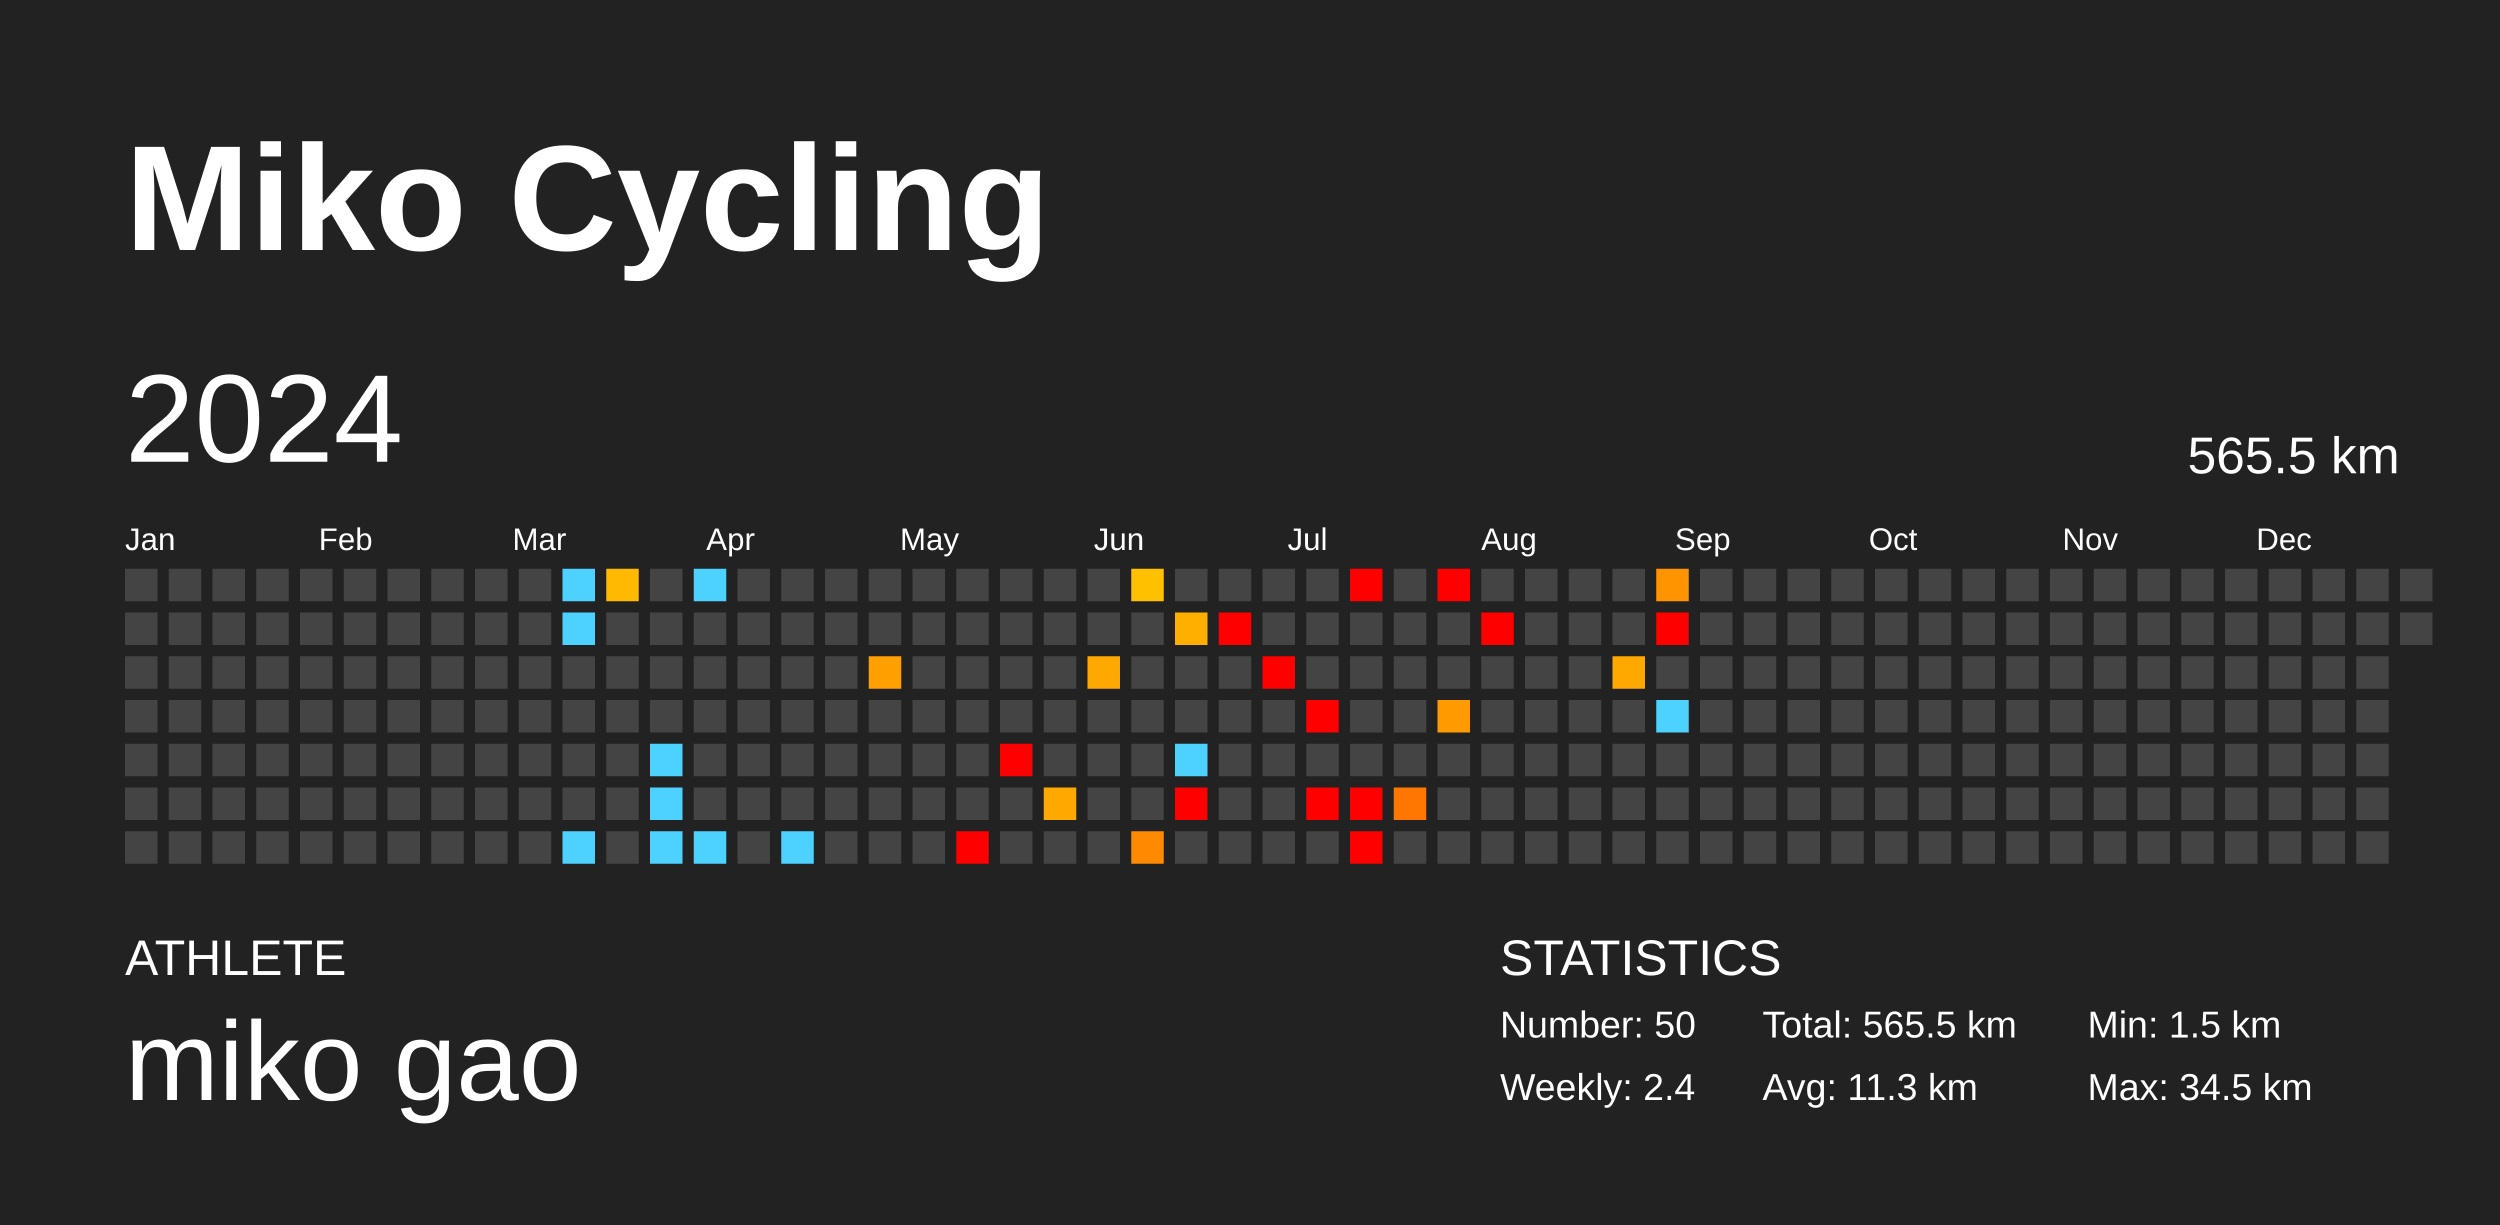
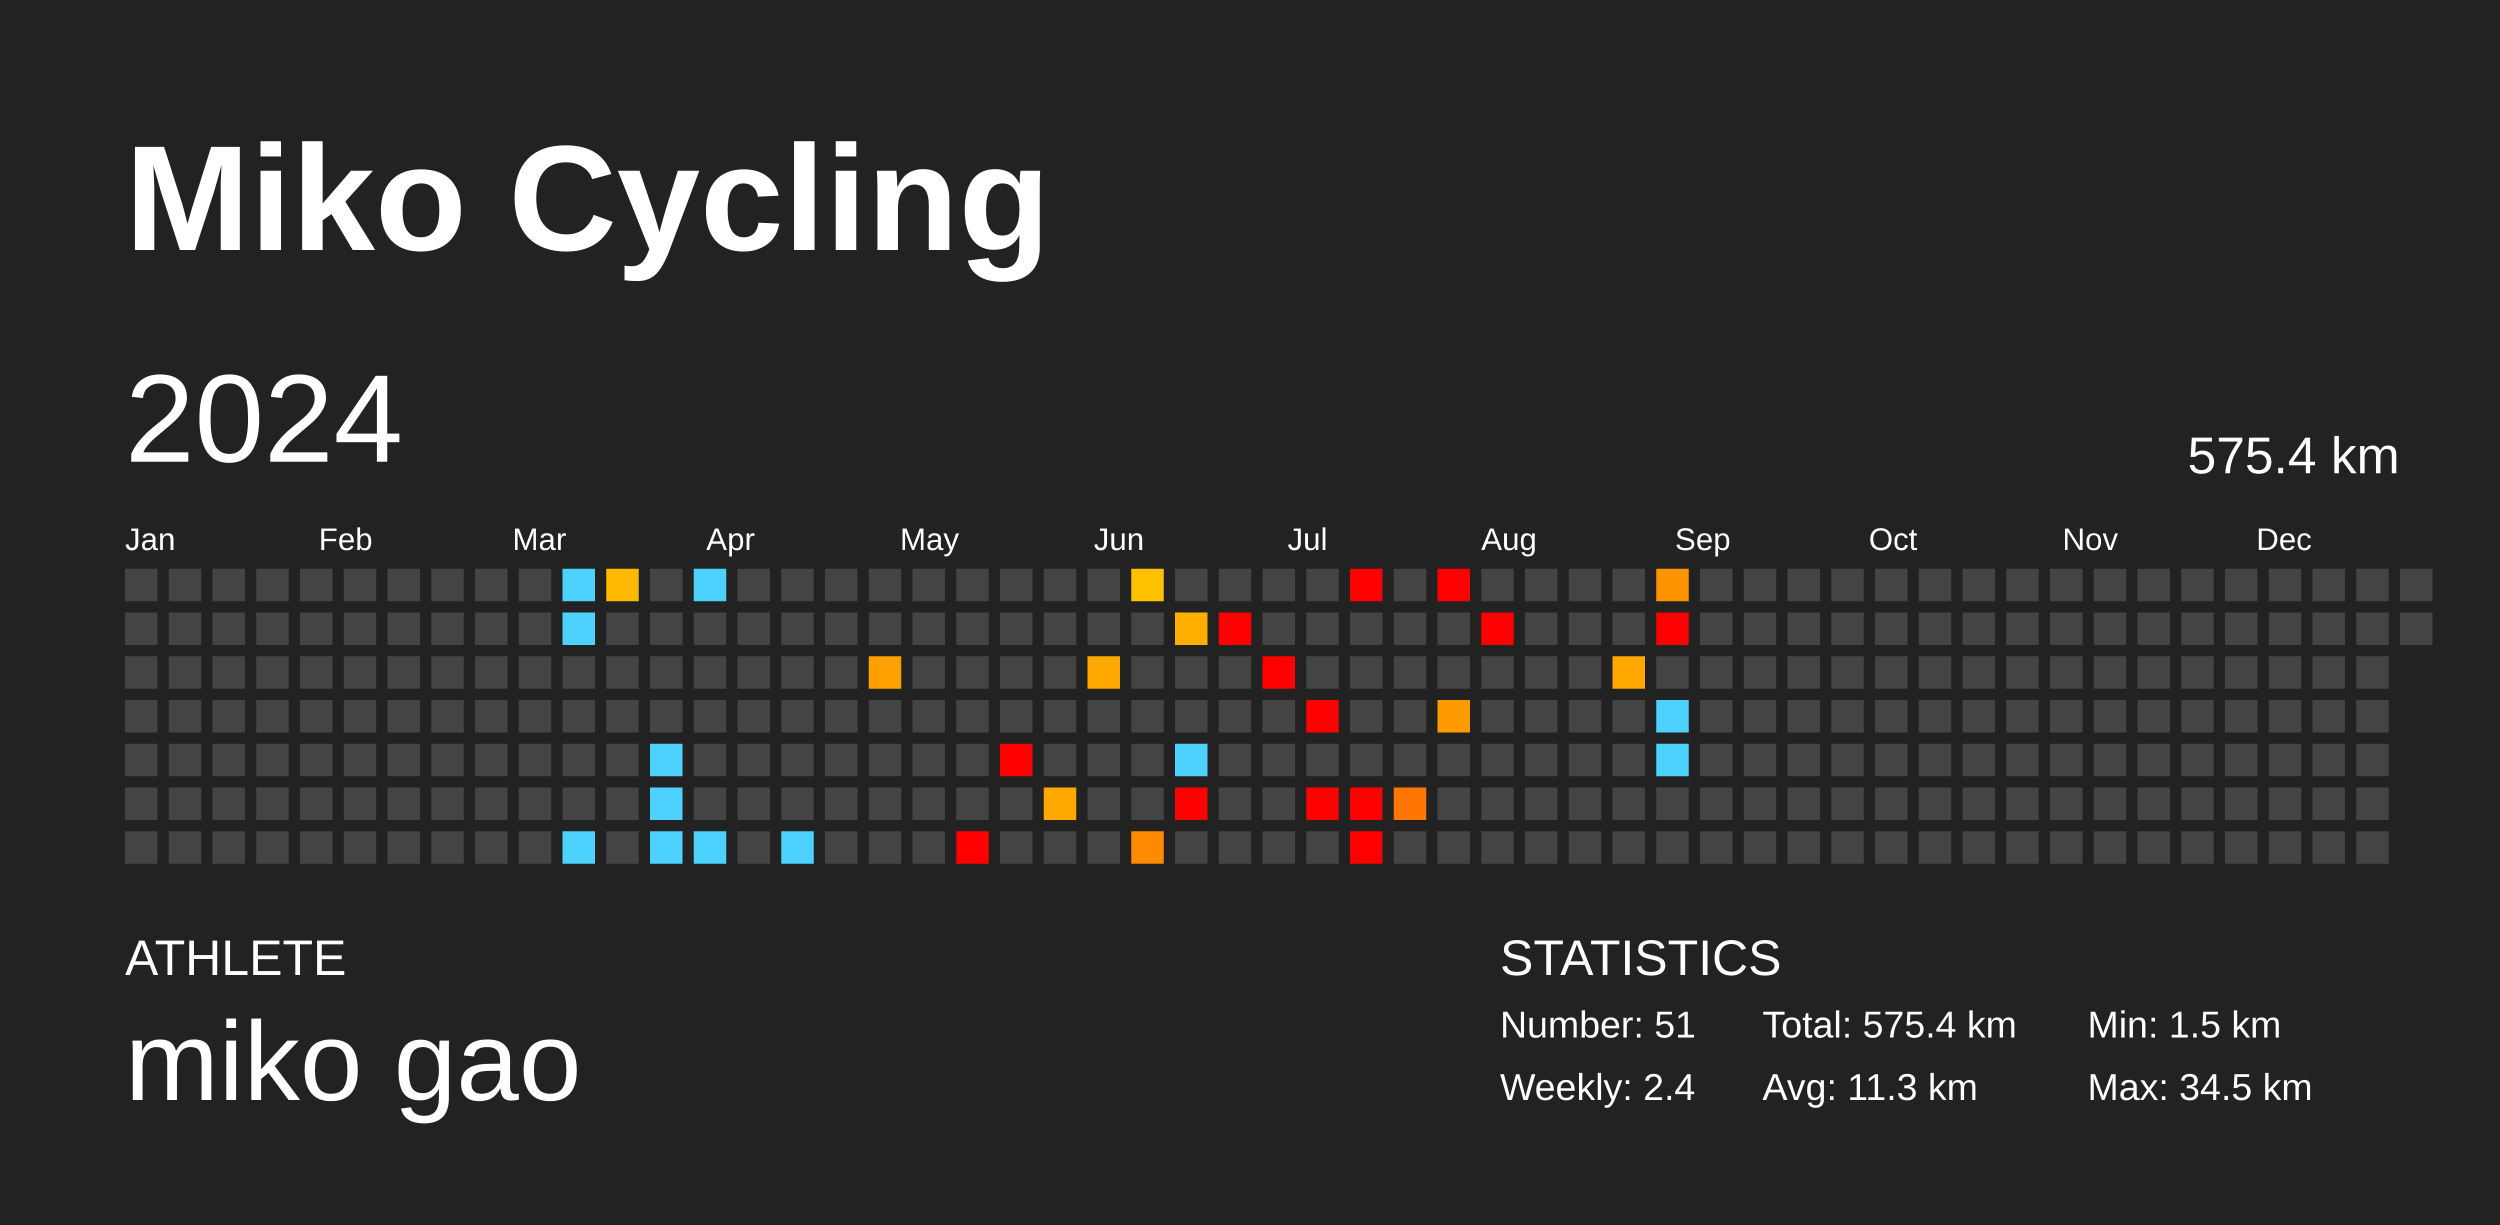
<svg xmlns="http://www.w3.org/2000/svg" baseProfile="full" height="98mm" version="1.1" viewBox="0,0,200,98" width="200mm">
  <defs />
  <rect fill="#222222" height="98" width="200" x="0" y="0" />
  <text fill="#FFFFFF" style="font-size:12px; font-family:Arial; font-weight:bold;" x="10" y="20">Miko Cycling</text>
  <text fill="#FFFFFF" style="font-size:4px; font-family:Arial" x="10" y="78">ATHLETE</text>
  <text fill="#FFFFFF" style="font-size:9px; font-family:Arial" x="10" y="88">miko gao</text>
  <text fill="#FFFFFF" style="font-size:4px; font-family:Arial" x="120" y="78">STATISTICS</text>
-   <text fill="#FFFFFF" style="font-size:3px; font-family:Arial" x="120" y="83">Number: 50</text>
+   <text fill="#FFFFFF" style="font-size:3px; font-family:Arial" x="120" y="83">Number: 51</text>
  <text fill="#FFFFFF" style="font-size:3px; font-family:Arial" x="120" y="88">Weekly: 2.4</text>
-   <text fill="#FFFFFF" style="font-size:3px; font-family:Arial" x="141" y="83">Total: 565.5 km</text>
+   <text fill="#FFFFFF" style="font-size:3px; font-family:Arial" x="141" y="83">Total: 575.4 km</text>
  <text fill="#FFFFFF" style="font-size:3px; font-family:Arial" x="141" y="88">Avg: 11.3 km</text>
  <text fill="#FFFFFF" style="font-size:3px; font-family:Arial" x="167" y="83">Min: 1.5 km</text>
  <text fill="#FFFFFF" style="font-size:3px; font-family:Arial" x="167" y="88">Max: 34.5 km</text>
  <text dominant-baseline="hanging" fill="#FFFFFF" style="font-size:10.0px; font-family:Arial;" x="10" y="30">2024</text>
-   <text dominant-baseline="hanging" fill="#FFFFFF" style="font-size:4.125px; font-family:Arial;" x="175" y="35">565.5 km</text>
+   <text dominant-baseline="hanging" fill="#FFFFFF" style="font-size:4.125px; font-family:Arial;" x="175" y="35">575.4 km</text>
  <text fill="#FFFFFF" style="font-size:2.5px; font-family:Arial" x="10.0" y="44">Jan</text>
  <text fill="#FFFFFF" style="font-size:2.5px; font-family:Arial" x="25.5" y="44">Feb</text>
  <text fill="#FFFFFF" style="font-size:2.5px; font-family:Arial" x="41.0" y="44">Mar</text>
  <text fill="#FFFFFF" style="font-size:2.5px; font-family:Arial" x="56.5" y="44">Apr</text>
  <text fill="#FFFFFF" style="font-size:2.5px; font-family:Arial" x="72.0" y="44">May</text>
  <text fill="#FFFFFF" style="font-size:2.5px; font-family:Arial" x="87.5" y="44">Jun</text>
  <text fill="#FFFFFF" style="font-size:2.5px; font-family:Arial" x="103.0" y="44">Jul</text>
  <text fill="#FFFFFF" style="font-size:2.5px; font-family:Arial" x="118.5" y="44">Aug</text>
  <text fill="#FFFFFF" style="font-size:2.5px; font-family:Arial" x="134.0" y="44">Sep</text>
  <text fill="#FFFFFF" style="font-size:2.5px; font-family:Arial" x="149.5" y="44">Oct</text>
  <text fill="#FFFFFF" style="font-size:2.5px; font-family:Arial" x="165.0" y="44">Nov</text>
  <text fill="#FFFFFF" style="font-size:2.5px; font-family:Arial" x="180.5" y="44">Dec</text>
  <rect fill="#444444" height="2.6" width="2.6" x="10.0" y="45.5" />
  <rect fill="#444444" height="2.6" width="2.6" x="10.0" y="49.0" />
  <rect fill="#444444" height="2.6" width="2.6" x="10.0" y="52.5" />
  <rect fill="#444444" height="2.6" width="2.6" x="10.0" y="56.0" />
  <rect fill="#444444" height="2.6" width="2.6" x="10.0" y="59.5" />
  <rect fill="#444444" height="2.6" width="2.6" x="10.0" y="63.0" />
  <rect fill="#444444" height="2.6" width="2.6" x="10.0" y="66.5" />
  <rect fill="#444444" height="2.6" width="2.6" x="13.5" y="45.5" />
  <rect fill="#444444" height="2.6" width="2.6" x="13.5" y="49.0" />
  <rect fill="#444444" height="2.6" width="2.6" x="13.5" y="52.5" />
  <rect fill="#444444" height="2.6" width="2.6" x="13.5" y="56.0" />
  <rect fill="#444444" height="2.6" width="2.6" x="13.5" y="59.5" />
  <rect fill="#444444" height="2.6" width="2.6" x="13.5" y="63.0" />
  <rect fill="#444444" height="2.6" width="2.6" x="13.5" y="66.5" />
  <rect fill="#444444" height="2.6" width="2.6" x="17.0" y="45.5" />
  <rect fill="#444444" height="2.6" width="2.6" x="17.0" y="49.0" />
  <rect fill="#444444" height="2.6" width="2.6" x="17.0" y="52.5" />
  <rect fill="#444444" height="2.6" width="2.6" x="17.0" y="56.0" />
  <rect fill="#444444" height="2.6" width="2.6" x="17.0" y="59.5" />
  <rect fill="#444444" height="2.6" width="2.6" x="17.0" y="63.0" />
  <rect fill="#444444" height="2.6" width="2.6" x="17.0" y="66.5" />
  <rect fill="#444444" height="2.6" width="2.6" x="20.5" y="45.5" />
  <rect fill="#444444" height="2.6" width="2.6" x="20.5" y="49.0" />
  <rect fill="#444444" height="2.6" width="2.6" x="20.5" y="52.5" />
  <rect fill="#444444" height="2.6" width="2.6" x="20.5" y="56.0" />
  <rect fill="#444444" height="2.6" width="2.6" x="20.5" y="59.5" />
  <rect fill="#444444" height="2.6" width="2.6" x="20.5" y="63.0" />
  <rect fill="#444444" height="2.6" width="2.6" x="20.5" y="66.5" />
  <rect fill="#444444" height="2.6" width="2.6" x="24.0" y="45.5" />
  <rect fill="#444444" height="2.6" width="2.6" x="24.0" y="49.0" />
  <rect fill="#444444" height="2.6" width="2.6" x="24.0" y="52.5" />
  <rect fill="#444444" height="2.6" width="2.6" x="24.0" y="56.0" />
  <rect fill="#444444" height="2.6" width="2.6" x="24.0" y="59.5" />
  <rect fill="#444444" height="2.6" width="2.6" x="24.0" y="63.0" />
  <rect fill="#444444" height="2.6" width="2.6" x="24.0" y="66.5" />
  <rect fill="#444444" height="2.6" width="2.6" x="27.5" y="45.5" />
  <rect fill="#444444" height="2.6" width="2.6" x="27.5" y="49.0" />
  <rect fill="#444444" height="2.6" width="2.6" x="27.5" y="52.5" />
  <rect fill="#444444" height="2.6" width="2.6" x="27.5" y="56.0" />
  <rect fill="#444444" height="2.6" width="2.6" x="27.5" y="59.5" />
  <rect fill="#444444" height="2.6" width="2.6" x="27.5" y="63.0" />
  <rect fill="#444444" height="2.6" width="2.6" x="27.5" y="66.5" />
  <rect fill="#444444" height="2.6" width="2.6" x="31.0" y="45.5" />
  <rect fill="#444444" height="2.6" width="2.6" x="31.0" y="49.0" />
  <rect fill="#444444" height="2.6" width="2.6" x="31.0" y="52.5" />
  <rect fill="#444444" height="2.6" width="2.6" x="31.0" y="56.0" />
  <rect fill="#444444" height="2.6" width="2.6" x="31.0" y="59.5" />
  <rect fill="#444444" height="2.6" width="2.6" x="31.0" y="63.0" />
  <rect fill="#444444" height="2.6" width="2.6" x="31.0" y="66.5" />
  <rect fill="#444444" height="2.6" width="2.6" x="34.5" y="45.5" />
  <rect fill="#444444" height="2.6" width="2.6" x="34.5" y="49.0" />
  <rect fill="#444444" height="2.6" width="2.6" x="34.5" y="52.5" />
  <rect fill="#444444" height="2.6" width="2.6" x="34.5" y="56.0" />
  <rect fill="#444444" height="2.6" width="2.6" x="34.5" y="59.5" />
  <rect fill="#444444" height="2.6" width="2.6" x="34.5" y="63.0" />
  <rect fill="#444444" height="2.6" width="2.6" x="34.5" y="66.5" />
  <rect fill="#444444" height="2.6" width="2.6" x="38.0" y="45.5" />
  <rect fill="#444444" height="2.6" width="2.6" x="38.0" y="49.0" />
  <rect fill="#444444" height="2.6" width="2.6" x="38.0" y="52.5" />
  <rect fill="#444444" height="2.6" width="2.6" x="38.0" y="56.0" />
  <rect fill="#444444" height="2.6" width="2.6" x="38.0" y="59.5" />
  <rect fill="#444444" height="2.6" width="2.6" x="38.0" y="63.0" />
  <rect fill="#444444" height="2.6" width="2.6" x="38.0" y="66.5" />
  <rect fill="#444444" height="2.6" width="2.6" x="41.5" y="45.5" />
  <rect fill="#444444" height="2.6" width="2.6" x="41.5" y="49.0" />
  <rect fill="#444444" height="2.6" width="2.6" x="41.5" y="52.5" />
  <rect fill="#444444" height="2.6" width="2.6" x="41.5" y="56.0" />
  <rect fill="#444444" height="2.6" width="2.6" x="41.5" y="59.5" />
  <rect fill="#444444" height="2.6" width="2.6" x="41.5" y="63.0" />
  <rect fill="#444444" height="2.6" width="2.6" x="41.5" y="66.5" />
  <rect fill="#4dd2ff" height="2.6" width="2.6" x="45.0" y="45.5" />
  <rect fill="#4dd2ff" height="2.6" width="2.6" x="45.0" y="49.0" />
  <rect fill="#444444" height="2.6" width="2.6" x="45.0" y="52.5" />
  <rect fill="#444444" height="2.6" width="2.6" x="45.0" y="56.0" />
  <rect fill="#444444" height="2.6" width="2.6" x="45.0" y="59.5" />
  <rect fill="#444444" height="2.6" width="2.6" x="45.0" y="63.0" />
  <rect fill="#4dd2ff" height="2.6" width="2.6" x="45.0" y="66.5" />
  <rect fill="#ffba00" height="2.6" width="2.6" x="48.5" y="45.5" />
  <rect fill="#444444" height="2.6" width="2.6" x="48.5" y="49.0" />
  <rect fill="#444444" height="2.6" width="2.6" x="48.5" y="52.5" />
  <rect fill="#444444" height="2.6" width="2.6" x="48.5" y="56.0" />
  <rect fill="#444444" height="2.6" width="2.6" x="48.5" y="59.5" />
  <rect fill="#444444" height="2.6" width="2.6" x="48.5" y="63.0" />
  <rect fill="#444444" height="2.6" width="2.6" x="48.5" y="66.5" />
  <rect fill="#444444" height="2.6" width="2.6" x="52.0" y="45.5" />
  <rect fill="#444444" height="2.6" width="2.6" x="52.0" y="49.0" />
  <rect fill="#444444" height="2.6" width="2.6" x="52.0" y="52.5" />
  <rect fill="#444444" height="2.6" width="2.6" x="52.0" y="56.0" />
  <rect fill="#4dd2ff" height="2.6" width="2.6" x="52.0" y="59.5" />
  <rect fill="#4dd2ff" height="2.6" width="2.6" x="52.0" y="63.0" />
  <rect fill="#4dd2ff" height="2.6" width="2.6" x="52.0" y="66.5" />
  <rect fill="#4dd2ff" height="2.6" width="2.6" x="55.5" y="45.5" />
  <rect fill="#444444" height="2.6" width="2.6" x="55.5" y="49.0" />
  <rect fill="#444444" height="2.6" width="2.6" x="55.5" y="52.5" />
  <rect fill="#444444" height="2.6" width="2.6" x="55.5" y="56.0" />
  <rect fill="#444444" height="2.6" width="2.6" x="55.5" y="59.5" />
  <rect fill="#444444" height="2.6" width="2.6" x="55.5" y="63.0" />
  <rect fill="#4dd2ff" height="2.6" width="2.6" x="55.5" y="66.5" />
  <rect fill="#444444" height="2.6" width="2.6" x="59.0" y="45.5" />
  <rect fill="#444444" height="2.6" width="2.6" x="59.0" y="49.0" />
  <rect fill="#444444" height="2.6" width="2.6" x="59.0" y="52.5" />
  <rect fill="#444444" height="2.6" width="2.6" x="59.0" y="56.0" />
  <rect fill="#444444" height="2.6" width="2.6" x="59.0" y="59.5" />
  <rect fill="#444444" height="2.6" width="2.6" x="59.0" y="63.0" />
  <rect fill="#444444" height="2.6" width="2.6" x="59.0" y="66.5" />
  <rect fill="#444444" height="2.6" width="2.6" x="62.5" y="45.5" />
  <rect fill="#444444" height="2.6" width="2.6" x="62.5" y="49.0" />
  <rect fill="#444444" height="2.6" width="2.6" x="62.5" y="52.5" />
  <rect fill="#444444" height="2.6" width="2.6" x="62.5" y="56.0" />
  <rect fill="#444444" height="2.6" width="2.6" x="62.5" y="59.5" />
  <rect fill="#444444" height="2.6" width="2.6" x="62.5" y="63.0" />
  <rect fill="#4dd2ff" height="2.6" width="2.6" x="62.5" y="66.5" />
  <rect fill="#444444" height="2.6" width="2.6" x="66.0" y="45.5" />
  <rect fill="#444444" height="2.6" width="2.6" x="66.0" y="49.0" />
  <rect fill="#444444" height="2.6" width="2.6" x="66.0" y="52.5" />
  <rect fill="#444444" height="2.6" width="2.6" x="66.0" y="56.0" />
  <rect fill="#444444" height="2.6" width="2.6" x="66.0" y="59.5" />
  <rect fill="#444444" height="2.6" width="2.6" x="66.0" y="63.0" />
  <rect fill="#444444" height="2.6" width="2.6" x="66.0" y="66.5" />
  <rect fill="#444444" height="2.6" width="2.6" x="69.5" y="45.5" />
  <rect fill="#444444" height="2.6" width="2.6" x="69.5" y="49.0" />
  <rect fill="#ffa000" height="2.6" width="2.6" x="69.5" y="52.5" />
  <rect fill="#444444" height="2.6" width="2.6" x="69.5" y="56.0" />
  <rect fill="#444444" height="2.6" width="2.6" x="69.5" y="59.5" />
  <rect fill="#444444" height="2.6" width="2.6" x="69.5" y="63.0" />
  <rect fill="#444444" height="2.6" width="2.6" x="69.5" y="66.5" />
  <rect fill="#444444" height="2.6" width="2.6" x="73.0" y="45.5" />
  <rect fill="#444444" height="2.6" width="2.6" x="73.0" y="49.0" />
  <rect fill="#444444" height="2.6" width="2.6" x="73.0" y="52.5" />
  <rect fill="#444444" height="2.6" width="2.6" x="73.0" y="56.0" />
  <rect fill="#444444" height="2.6" width="2.6" x="73.0" y="59.5" />
  <rect fill="#444444" height="2.6" width="2.6" x="73.0" y="63.0" />
  <rect fill="#444444" height="2.6" width="2.6" x="73.0" y="66.5" />
  <rect fill="#444444" height="2.6" width="2.6" x="76.5" y="45.5" />
  <rect fill="#444444" height="2.6" width="2.6" x="76.5" y="49.0" />
  <rect fill="#444444" height="2.6" width="2.6" x="76.5" y="52.5" />
  <rect fill="#444444" height="2.6" width="2.6" x="76.5" y="56.0" />
  <rect fill="#444444" height="2.6" width="2.6" x="76.5" y="59.5" />
  <rect fill="#444444" height="2.6" width="2.6" x="76.5" y="63.0" />
  <rect fill="red" height="2.6" width="2.6" x="76.5" y="66.5" />
  <rect fill="#444444" height="2.6" width="2.6" x="80.0" y="45.5" />
  <rect fill="#444444" height="2.6" width="2.6" x="80.0" y="49.0" />
  <rect fill="#444444" height="2.6" width="2.6" x="80.0" y="52.5" />
  <rect fill="#444444" height="2.6" width="2.6" x="80.0" y="56.0" />
  <rect fill="red" height="2.6" width="2.6" x="80.0" y="59.5" />
  <rect fill="#444444" height="2.6" width="2.6" x="80.0" y="63.0" />
  <rect fill="#444444" height="2.6" width="2.6" x="80.0" y="66.5" />
  <rect fill="#444444" height="2.6" width="2.6" x="83.5" y="45.5" />
  <rect fill="#444444" height="2.6" width="2.6" x="83.5" y="49.0" />
  <rect fill="#444444" height="2.6" width="2.6" x="83.5" y="52.5" />
  <rect fill="#444444" height="2.6" width="2.6" x="83.5" y="56.0" />
  <rect fill="#444444" height="2.6" width="2.6" x="83.5" y="59.5" />
  <rect fill="#ffa900" height="2.6" width="2.6" x="83.5" y="63.0" />
  <rect fill="#444444" height="2.6" width="2.6" x="83.5" y="66.5" />
  <rect fill="#444444" height="2.6" width="2.6" x="87.0" y="45.5" />
  <rect fill="#444444" height="2.6" width="2.6" x="87.0" y="49.0" />
  <rect fill="#ffa900" height="2.6" width="2.6" x="87.0" y="52.5" />
  <rect fill="#444444" height="2.6" width="2.6" x="87.0" y="56.0" />
  <rect fill="#444444" height="2.6" width="2.6" x="87.0" y="59.5" />
  <rect fill="#444444" height="2.6" width="2.6" x="87.0" y="63.0" />
  <rect fill="#444444" height="2.6" width="2.6" x="87.0" y="66.5" />
  <rect fill="#ffc000" height="2.6" width="2.6" x="90.5" y="45.5" />
  <rect fill="#444444" height="2.6" width="2.6" x="90.5" y="49.0" />
  <rect fill="#444444" height="2.6" width="2.6" x="90.5" y="52.5" />
  <rect fill="#444444" height="2.6" width="2.6" x="90.5" y="56.0" />
  <rect fill="#444444" height="2.6" width="2.6" x="90.5" y="59.5" />
  <rect fill="#444444" height="2.6" width="2.6" x="90.5" y="63.0" />
  <rect fill="#ff8900" height="2.6" width="2.6" x="90.5" y="66.5" />
  <rect fill="#444444" height="2.6" width="2.6" x="94.0" y="45.5" />
  <rect fill="#ffaf00" height="2.6" width="2.6" x="94.0" y="49.0" />
  <rect fill="#444444" height="2.6" width="2.6" x="94.0" y="52.5" />
  <rect fill="#444444" height="2.6" width="2.6" x="94.0" y="56.0" />
  <rect fill="#4dd2ff" height="2.6" width="2.6" x="94.0" y="59.5" />
  <rect fill="red" height="2.6" width="2.6" x="94.0" y="63.0" />
  <rect fill="#444444" height="2.6" width="2.6" x="94.0" y="66.5" />
  <rect fill="#444444" height="2.6" width="2.6" x="97.5" y="45.5" />
  <rect fill="red" height="2.6" width="2.6" x="97.5" y="49.0" />
  <rect fill="#444444" height="2.6" width="2.6" x="97.5" y="52.5" />
  <rect fill="#444444" height="2.6" width="2.6" x="97.5" y="56.0" />
  <rect fill="#444444" height="2.6" width="2.6" x="97.5" y="59.5" />
  <rect fill="#444444" height="2.6" width="2.6" x="97.5" y="63.0" />
  <rect fill="#444444" height="2.6" width="2.6" x="97.5" y="66.5" />
  <rect fill="#444444" height="2.6" width="2.6" x="101.0" y="45.5" />
  <rect fill="#444444" height="2.6" width="2.6" x="101.0" y="49.0" />
  <rect fill="red" height="2.6" width="2.6" x="101.0" y="52.5" />
  <rect fill="#444444" height="2.6" width="2.6" x="101.0" y="56.0" />
  <rect fill="#444444" height="2.6" width="2.6" x="101.0" y="59.5" />
  <rect fill="#444444" height="2.6" width="2.6" x="101.0" y="63.0" />
  <rect fill="#444444" height="2.6" width="2.6" x="101.0" y="66.5" />
  <rect fill="#444444" height="2.6" width="2.6" x="104.5" y="45.5" />
  <rect fill="#444444" height="2.6" width="2.6" x="104.5" y="49.0" />
  <rect fill="#444444" height="2.6" width="2.6" x="104.5" y="52.5" />
  <rect fill="red" height="2.6" width="2.6" x="104.5" y="56.0" />
  <rect fill="#444444" height="2.6" width="2.6" x="104.5" y="59.5" />
  <rect fill="red" height="2.6" width="2.6" x="104.5" y="63.0" />
  <rect fill="#444444" height="2.6" width="2.6" x="104.5" y="66.5" />
  <rect fill="red" height="2.6" width="2.6" x="108.0" y="45.5" />
  <rect fill="#444444" height="2.6" width="2.6" x="108.0" y="49.0" />
  <rect fill="#444444" height="2.6" width="2.6" x="108.0" y="52.5" />
  <rect fill="#444444" height="2.6" width="2.6" x="108.0" y="56.0" />
  <rect fill="#444444" height="2.6" width="2.6" x="108.0" y="59.5" />
  <rect fill="red" height="2.6" width="2.6" x="108.0" y="63.0" />
  <rect fill="red" height="2.6" width="2.6" x="108.0" y="66.5" />
  <rect fill="#444444" height="2.6" width="2.6" x="111.5" y="45.5" />
  <rect fill="#444444" height="2.6" width="2.6" x="111.5" y="49.0" />
  <rect fill="#444444" height="2.6" width="2.6" x="111.5" y="52.5" />
  <rect fill="#444444" height="2.6" width="2.6" x="111.5" y="56.0" />
  <rect fill="#444444" height="2.6" width="2.6" x="111.5" y="59.5" />
  <rect fill="#ff7700" height="2.6" width="2.6" x="111.5" y="63.0" />
  <rect fill="#444444" height="2.6" width="2.6" x="111.5" y="66.5" />
  <rect fill="red" height="2.6" width="2.6" x="115.0" y="45.5" />
  <rect fill="#444444" height="2.6" width="2.6" x="115.0" y="49.0" />
  <rect fill="#444444" height="2.6" width="2.6" x="115.0" y="52.5" />
  <rect fill="#ff9b00" height="2.6" width="2.6" x="115.0" y="56.0" />
  <rect fill="#444444" height="2.6" width="2.6" x="115.0" y="59.5" />
  <rect fill="#444444" height="2.6" width="2.6" x="115.0" y="63.0" />
  <rect fill="#444444" height="2.6" width="2.6" x="115.0" y="66.5" />
  <rect fill="#444444" height="2.6" width="2.6" x="118.5" y="45.5" />
  <rect fill="red" height="2.6" width="2.6" x="118.5" y="49.0" />
  <rect fill="#444444" height="2.6" width="2.6" x="118.5" y="52.5" />
  <rect fill="#444444" height="2.6" width="2.6" x="118.5" y="56.0" />
  <rect fill="#444444" height="2.6" width="2.6" x="118.5" y="59.5" />
  <rect fill="#444444" height="2.6" width="2.6" x="118.5" y="63.0" />
  <rect fill="#444444" height="2.6" width="2.6" x="118.5" y="66.5" />
  <rect fill="#444444" height="2.6" width="2.6" x="122.0" y="45.5" />
  <rect fill="#444444" height="2.6" width="2.6" x="122.0" y="49.0" />
  <rect fill="#444444" height="2.6" width="2.6" x="122.0" y="52.5" />
  <rect fill="#444444" height="2.6" width="2.6" x="122.0" y="56.0" />
  <rect fill="#444444" height="2.6" width="2.6" x="122.0" y="59.5" />
  <rect fill="#444444" height="2.6" width="2.6" x="122.0" y="63.0" />
  <rect fill="#444444" height="2.6" width="2.6" x="122.0" y="66.5" />
  <rect fill="#444444" height="2.6" width="2.6" x="125.5" y="45.5" />
  <rect fill="#444444" height="2.6" width="2.6" x="125.5" y="49.0" />
  <rect fill="#444444" height="2.6" width="2.6" x="125.5" y="52.5" />
  <rect fill="#444444" height="2.6" width="2.6" x="125.5" y="56.0" />
  <rect fill="#444444" height="2.6" width="2.6" x="125.5" y="59.5" />
  <rect fill="#444444" height="2.6" width="2.6" x="125.5" y="63.0" />
  <rect fill="#444444" height="2.6" width="2.6" x="125.5" y="66.5" />
  <rect fill="#444444" height="2.6" width="2.6" x="129.0" y="45.5" />
  <rect fill="#444444" height="2.6" width="2.6" x="129.0" y="49.0" />
  <rect fill="#ffa800" height="2.6" width="2.6" x="129.0" y="52.5" />
  <rect fill="#444444" height="2.6" width="2.6" x="129.0" y="56.0" />
  <rect fill="#444444" height="2.6" width="2.6" x="129.0" y="59.5" />
  <rect fill="#444444" height="2.6" width="2.6" x="129.0" y="63.0" />
  <rect fill="#444444" height="2.6" width="2.6" x="129.0" y="66.5" />
  <rect fill="#ff9400" height="2.6" width="2.6" x="132.5" y="45.5" />
  <rect fill="red" height="2.6" width="2.6" x="132.5" y="49.0" />
  <rect fill="#444444" height="2.6" width="2.6" x="132.5" y="52.5" />
  <rect fill="#4dd2ff" height="2.6" width="2.6" x="132.5" y="56.0" />
-   <rect fill="#444444" height="2.6" width="2.6" x="132.5" y="59.5" />
+   <rect fill="#4dd2ff" height="2.6" width="2.6" x="132.5" y="59.5" />
  <rect fill="#444444" height="2.6" width="2.6" x="132.5" y="63.0" />
  <rect fill="#444444" height="2.6" width="2.6" x="132.5" y="66.5" />
  <rect fill="#444444" height="2.6" width="2.6" x="136.0" y="45.5" />
  <rect fill="#444444" height="2.6" width="2.6" x="136.0" y="49.0" />
  <rect fill="#444444" height="2.6" width="2.6" x="136.0" y="52.5" />
  <rect fill="#444444" height="2.6" width="2.6" x="136.0" y="56.0" />
  <rect fill="#444444" height="2.6" width="2.6" x="136.0" y="59.5" />
  <rect fill="#444444" height="2.6" width="2.6" x="136.0" y="63.0" />
  <rect fill="#444444" height="2.6" width="2.6" x="136.0" y="66.5" />
  <rect fill="#444444" height="2.6" width="2.6" x="139.5" y="45.5" />
  <rect fill="#444444" height="2.6" width="2.6" x="139.5" y="49.0" />
  <rect fill="#444444" height="2.6" width="2.6" x="139.5" y="52.5" />
  <rect fill="#444444" height="2.6" width="2.6" x="139.5" y="56.0" />
  <rect fill="#444444" height="2.6" width="2.6" x="139.5" y="59.5" />
  <rect fill="#444444" height="2.6" width="2.6" x="139.5" y="63.0" />
  <rect fill="#444444" height="2.6" width="2.6" x="139.5" y="66.5" />
  <rect fill="#444444" height="2.6" width="2.6" x="143.0" y="45.5" />
  <rect fill="#444444" height="2.6" width="2.6" x="143.0" y="49.0" />
  <rect fill="#444444" height="2.6" width="2.6" x="143.0" y="52.5" />
  <rect fill="#444444" height="2.6" width="2.6" x="143.0" y="56.0" />
  <rect fill="#444444" height="2.6" width="2.6" x="143.0" y="59.5" />
  <rect fill="#444444" height="2.6" width="2.6" x="143.0" y="63.0" />
  <rect fill="#444444" height="2.6" width="2.6" x="143.0" y="66.5" />
  <rect fill="#444444" height="2.6" width="2.6" x="146.5" y="45.5" />
  <rect fill="#444444" height="2.6" width="2.6" x="146.5" y="49.0" />
  <rect fill="#444444" height="2.6" width="2.6" x="146.5" y="52.5" />
  <rect fill="#444444" height="2.6" width="2.6" x="146.5" y="56.0" />
  <rect fill="#444444" height="2.6" width="2.6" x="146.5" y="59.5" />
  <rect fill="#444444" height="2.6" width="2.6" x="146.5" y="63.0" />
  <rect fill="#444444" height="2.6" width="2.6" x="146.5" y="66.5" />
  <rect fill="#444444" height="2.6" width="2.6" x="150.0" y="45.5" />
  <rect fill="#444444" height="2.6" width="2.6" x="150.0" y="49.0" />
  <rect fill="#444444" height="2.6" width="2.6" x="150.0" y="52.5" />
  <rect fill="#444444" height="2.6" width="2.6" x="150.0" y="56.0" />
  <rect fill="#444444" height="2.6" width="2.6" x="150.0" y="59.5" />
  <rect fill="#444444" height="2.6" width="2.6" x="150.0" y="63.0" />
  <rect fill="#444444" height="2.6" width="2.6" x="150.0" y="66.5" />
  <rect fill="#444444" height="2.6" width="2.6" x="153.5" y="45.5" />
  <rect fill="#444444" height="2.6" width="2.6" x="153.5" y="49.0" />
  <rect fill="#444444" height="2.6" width="2.6" x="153.5" y="52.5" />
  <rect fill="#444444" height="2.6" width="2.6" x="153.5" y="56.0" />
  <rect fill="#444444" height="2.6" width="2.6" x="153.5" y="59.5" />
  <rect fill="#444444" height="2.6" width="2.6" x="153.5" y="63.0" />
  <rect fill="#444444" height="2.6" width="2.6" x="153.5" y="66.5" />
  <rect fill="#444444" height="2.6" width="2.6" x="157.0" y="45.5" />
  <rect fill="#444444" height="2.6" width="2.6" x="157.0" y="49.0" />
  <rect fill="#444444" height="2.6" width="2.6" x="157.0" y="52.5" />
  <rect fill="#444444" height="2.6" width="2.6" x="157.0" y="56.0" />
  <rect fill="#444444" height="2.6" width="2.6" x="157.0" y="59.5" />
  <rect fill="#444444" height="2.6" width="2.6" x="157.0" y="63.0" />
  <rect fill="#444444" height="2.6" width="2.6" x="157.0" y="66.5" />
  <rect fill="#444444" height="2.6" width="2.6" x="160.5" y="45.5" />
  <rect fill="#444444" height="2.6" width="2.6" x="160.5" y="49.0" />
  <rect fill="#444444" height="2.6" width="2.6" x="160.5" y="52.5" />
  <rect fill="#444444" height="2.6" width="2.6" x="160.5" y="56.0" />
  <rect fill="#444444" height="2.6" width="2.6" x="160.5" y="59.5" />
  <rect fill="#444444" height="2.6" width="2.6" x="160.5" y="63.0" />
  <rect fill="#444444" height="2.6" width="2.6" x="160.5" y="66.5" />
  <rect fill="#444444" height="2.6" width="2.6" x="164.0" y="45.5" />
  <rect fill="#444444" height="2.6" width="2.6" x="164.0" y="49.0" />
  <rect fill="#444444" height="2.6" width="2.6" x="164.0" y="52.5" />
  <rect fill="#444444" height="2.6" width="2.6" x="164.0" y="56.0" />
  <rect fill="#444444" height="2.6" width="2.6" x="164.0" y="59.5" />
  <rect fill="#444444" height="2.6" width="2.6" x="164.0" y="63.0" />
  <rect fill="#444444" height="2.6" width="2.6" x="164.0" y="66.5" />
  <rect fill="#444444" height="2.6" width="2.6" x="167.5" y="45.5" />
  <rect fill="#444444" height="2.6" width="2.6" x="167.5" y="49.0" />
  <rect fill="#444444" height="2.6" width="2.6" x="167.5" y="52.5" />
  <rect fill="#444444" height="2.6" width="2.6" x="167.5" y="56.0" />
  <rect fill="#444444" height="2.6" width="2.6" x="167.5" y="59.5" />
  <rect fill="#444444" height="2.6" width="2.6" x="167.5" y="63.0" />
  <rect fill="#444444" height="2.6" width="2.6" x="167.5" y="66.5" />
  <rect fill="#444444" height="2.6" width="2.6" x="171.0" y="45.5" />
  <rect fill="#444444" height="2.6" width="2.6" x="171.0" y="49.0" />
  <rect fill="#444444" height="2.6" width="2.6" x="171.0" y="52.5" />
  <rect fill="#444444" height="2.6" width="2.6" x="171.0" y="56.0" />
  <rect fill="#444444" height="2.6" width="2.6" x="171.0" y="59.5" />
  <rect fill="#444444" height="2.6" width="2.6" x="171.0" y="63.0" />
  <rect fill="#444444" height="2.6" width="2.6" x="171.0" y="66.5" />
  <rect fill="#444444" height="2.6" width="2.6" x="174.5" y="45.5" />
  <rect fill="#444444" height="2.6" width="2.6" x="174.5" y="49.0" />
  <rect fill="#444444" height="2.6" width="2.6" x="174.5" y="52.5" />
  <rect fill="#444444" height="2.6" width="2.6" x="174.5" y="56.0" />
  <rect fill="#444444" height="2.6" width="2.6" x="174.5" y="59.5" />
  <rect fill="#444444" height="2.6" width="2.6" x="174.5" y="63.0" />
  <rect fill="#444444" height="2.6" width="2.6" x="174.5" y="66.5" />
  <rect fill="#444444" height="2.6" width="2.6" x="178.0" y="45.5" />
  <rect fill="#444444" height="2.6" width="2.6" x="178.0" y="49.0" />
  <rect fill="#444444" height="2.6" width="2.6" x="178.0" y="52.5" />
  <rect fill="#444444" height="2.6" width="2.6" x="178.0" y="56.0" />
  <rect fill="#444444" height="2.6" width="2.6" x="178.0" y="59.5" />
  <rect fill="#444444" height="2.6" width="2.6" x="178.0" y="63.0" />
  <rect fill="#444444" height="2.6" width="2.6" x="178.0" y="66.5" />
  <rect fill="#444444" height="2.6" width="2.6" x="181.5" y="45.5" />
  <rect fill="#444444" height="2.6" width="2.6" x="181.5" y="49.0" />
  <rect fill="#444444" height="2.6" width="2.6" x="181.5" y="52.5" />
  <rect fill="#444444" height="2.6" width="2.6" x="181.5" y="56.0" />
  <rect fill="#444444" height="2.6" width="2.6" x="181.5" y="59.5" />
  <rect fill="#444444" height="2.6" width="2.6" x="181.5" y="63.0" />
  <rect fill="#444444" height="2.6" width="2.6" x="181.5" y="66.5" />
  <rect fill="#444444" height="2.6" width="2.6" x="185.0" y="45.5" />
  <rect fill="#444444" height="2.6" width="2.6" x="185.0" y="49.0" />
  <rect fill="#444444" height="2.6" width="2.6" x="185.0" y="52.5" />
  <rect fill="#444444" height="2.6" width="2.6" x="185.0" y="56.0" />
  <rect fill="#444444" height="2.6" width="2.6" x="185.0" y="59.5" />
  <rect fill="#444444" height="2.6" width="2.6" x="185.0" y="63.0" />
  <rect fill="#444444" height="2.6" width="2.6" x="185.0" y="66.5" />
  <rect fill="#444444" height="2.6" width="2.6" x="188.5" y="45.5" />
  <rect fill="#444444" height="2.6" width="2.6" x="188.5" y="49.0" />
  <rect fill="#444444" height="2.6" width="2.6" x="188.5" y="52.5" />
  <rect fill="#444444" height="2.6" width="2.6" x="188.5" y="56.0" />
  <rect fill="#444444" height="2.6" width="2.6" x="188.5" y="59.5" />
  <rect fill="#444444" height="2.6" width="2.6" x="188.5" y="63.0" />
  <rect fill="#444444" height="2.6" width="2.6" x="188.5" y="66.5" />
  <rect fill="#444444" height="2.6" width="2.6" x="192.0" y="45.5" />
  <rect fill="#444444" height="2.6" width="2.6" x="192.0" y="49.0" />
</svg>
